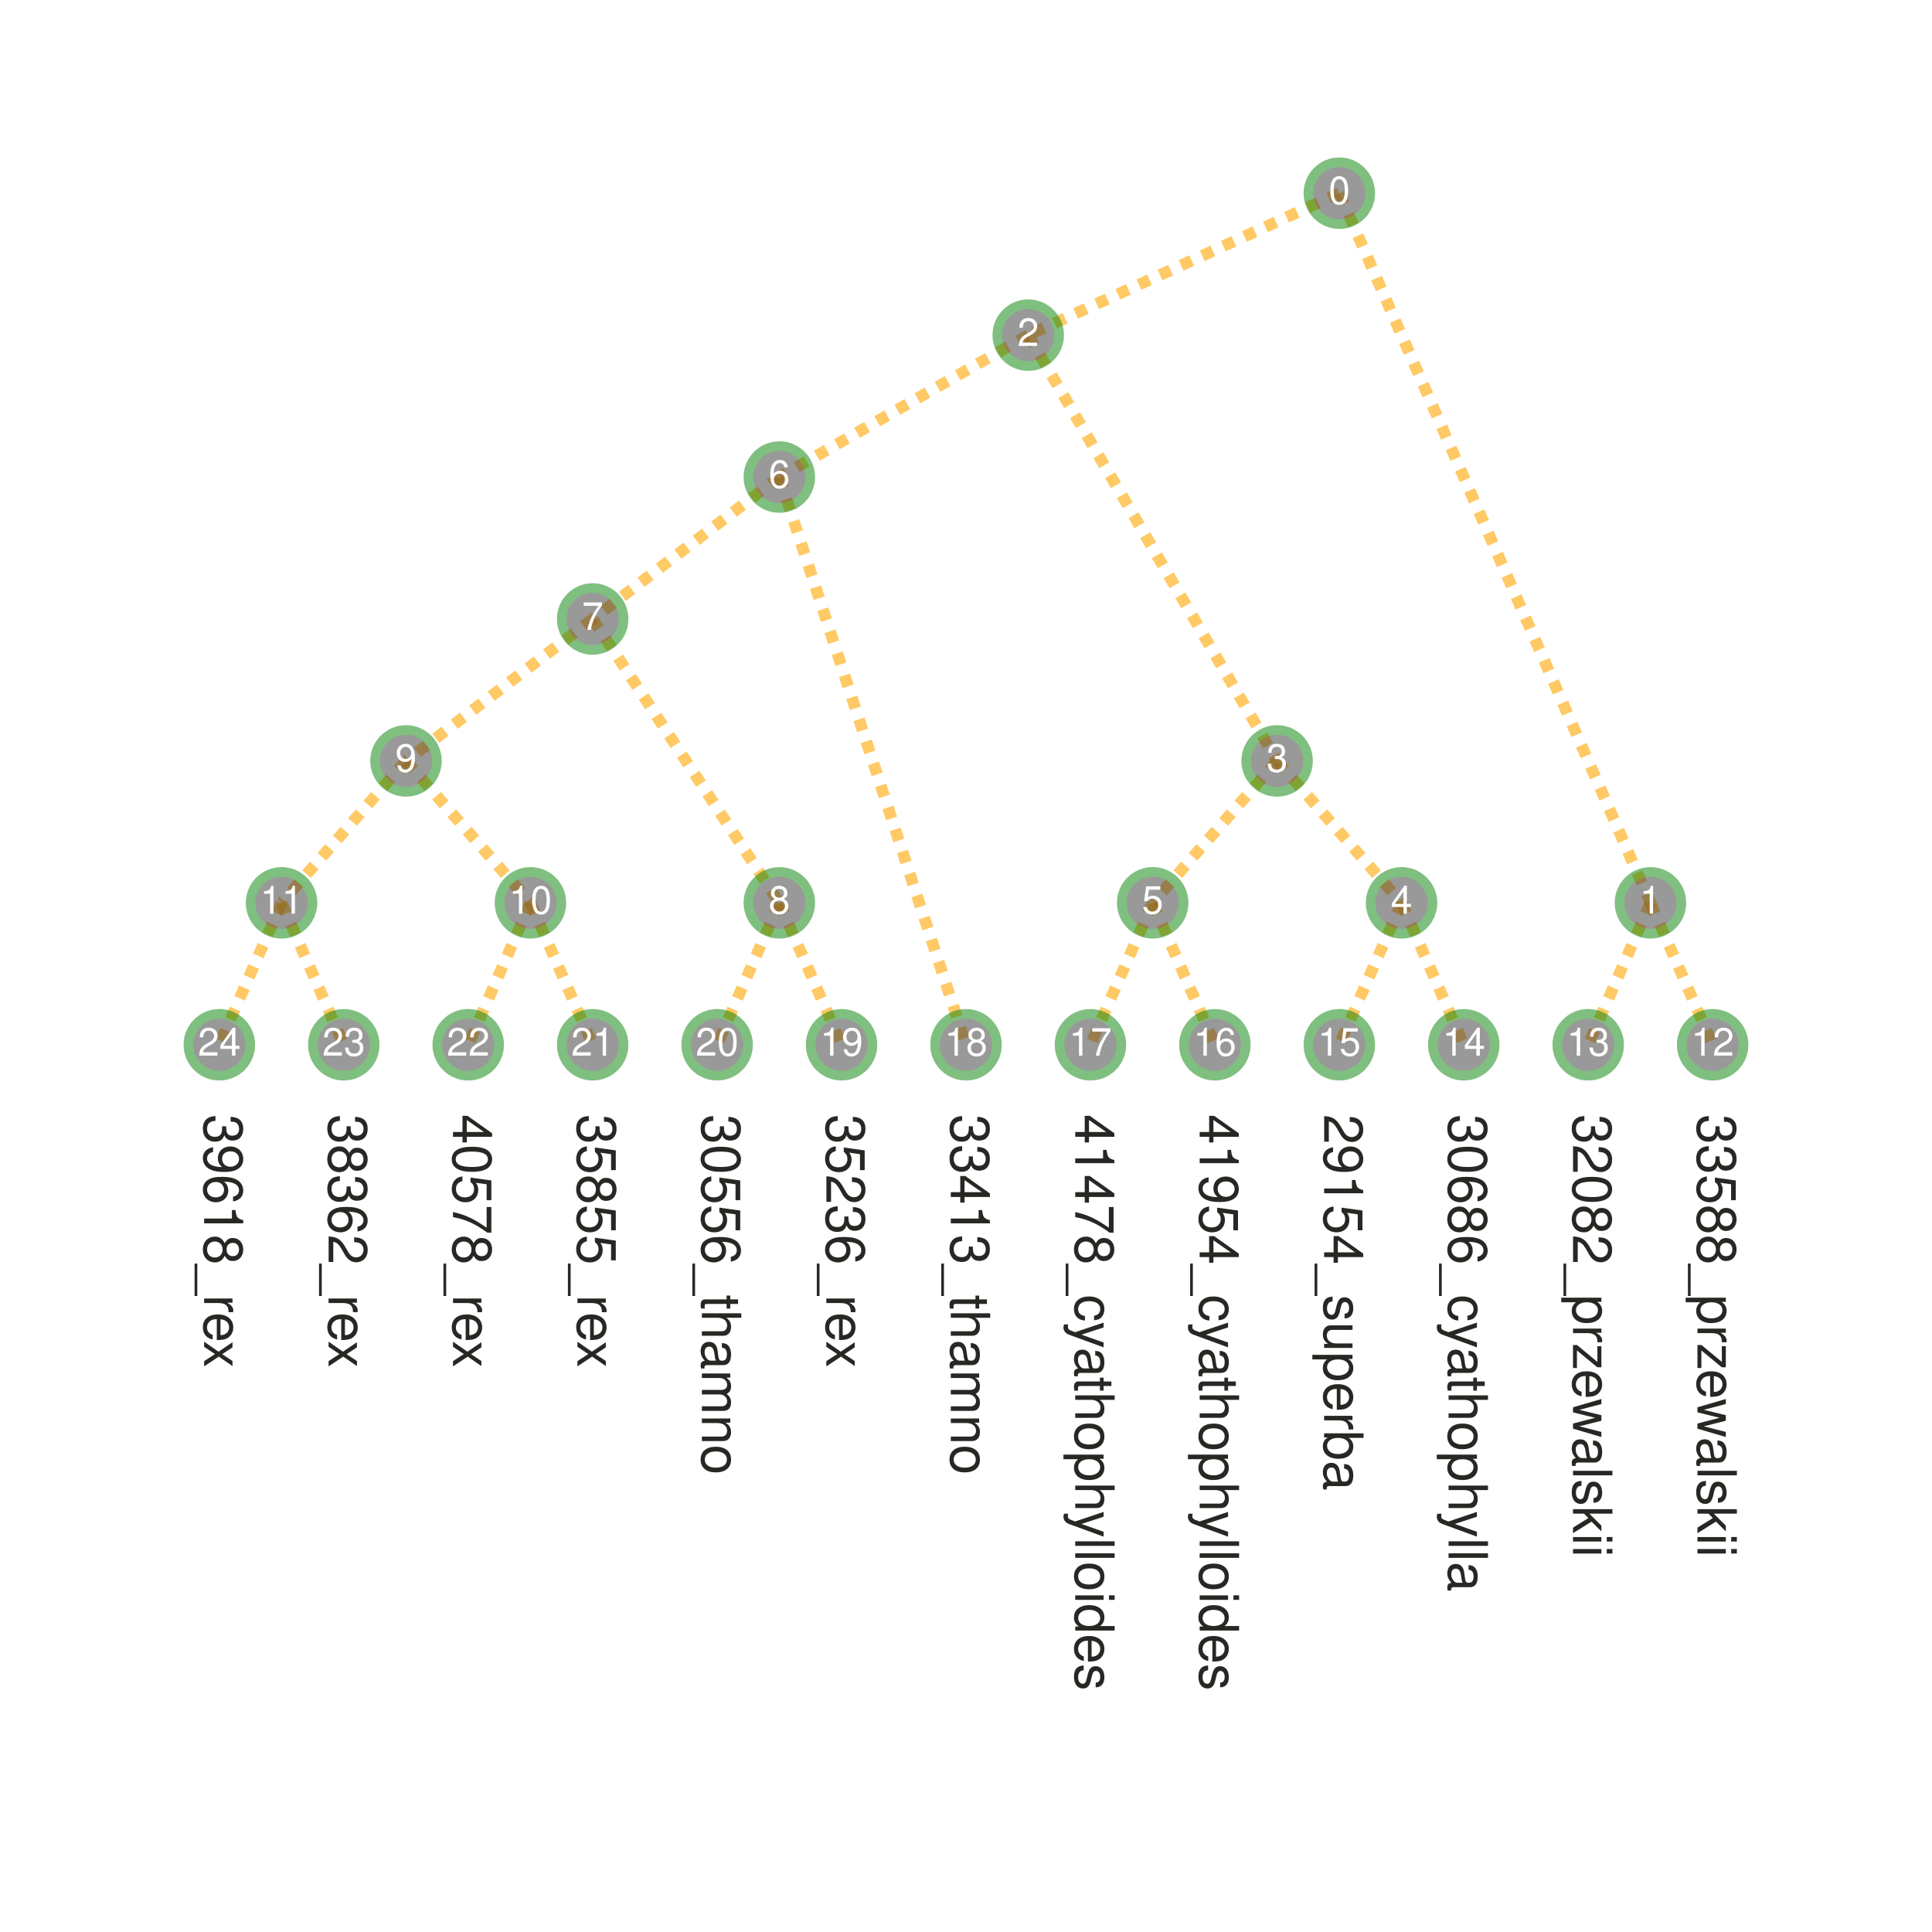
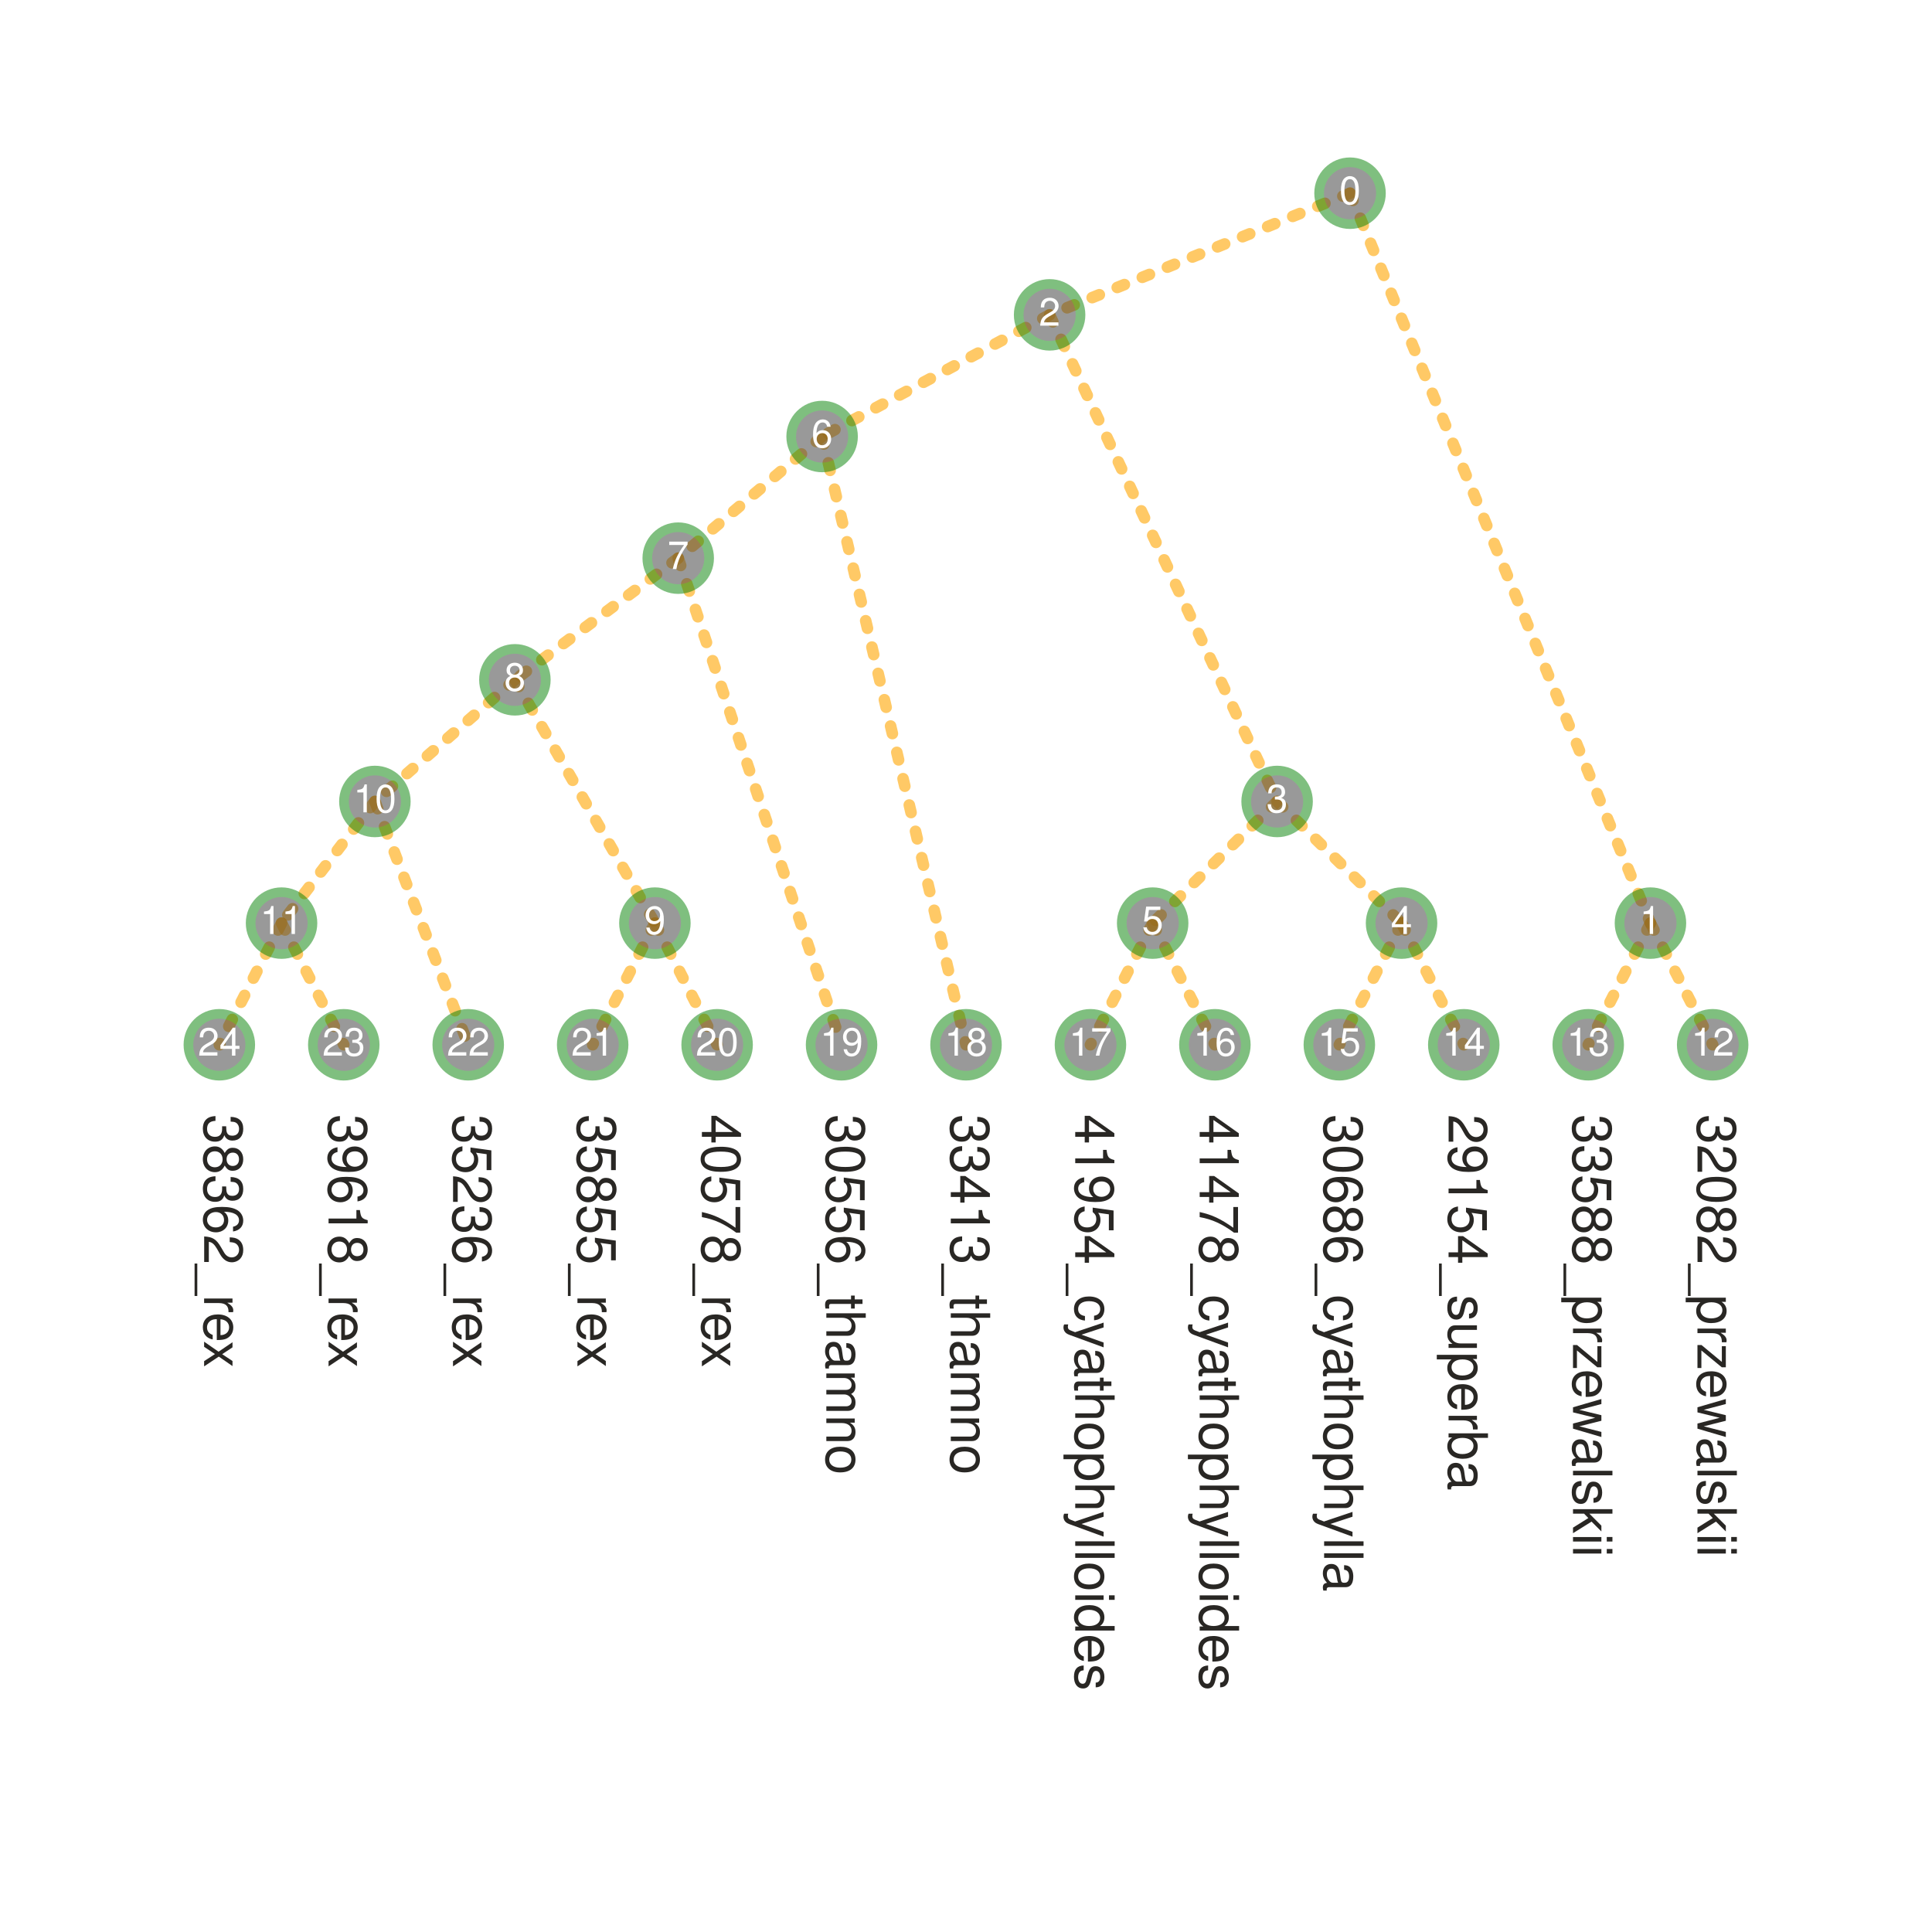
- <svg xmlns="http://www.w3.org/2000/svg" class="toyplot-canvas-Canvas" height="500.0px" id="tda6a024bb06247b5b6b269a3a94b90dc" preserveAspectRatio="xMidYMid meet" style="background-color:transparent;fill:rgb(16.1%,15.3%,14.1%);fill-opacity:1.0;font-family:Helvetica;font-size:12px;opacity:1.0;stroke:rgb(16.1%,15.3%,14.1%);stroke-opacity:1.0;stroke-width:1.0" viewBox="0 0 500.0 500.0" width="500.0px">
-   <g class="toyplot-coordinates-Cartesian" id="t9727f0e5ef9149069e61d47101b360a4">
-     <clipPath id="te9cd9ebce43e4e86978fad9f0b60437b">
+ <svg xmlns="http://www.w3.org/2000/svg" class="toyplot-canvas-Canvas" height="500.0px" id="t69ea7e40688e4aef8a3312cc5d7ca5ea" preserveAspectRatio="xMidYMid meet" style="background-color:transparent;fill:rgb(16.1%,15.3%,14.1%);fill-opacity:1.0;font-family:Helvetica;font-size:12px;opacity:1.0;stroke:rgb(16.1%,15.3%,14.1%);stroke-opacity:1.0;stroke-width:1.0" viewBox="0 0 500.0 500.0" width="500.0px">
+   <g class="toyplot-coordinates-Cartesian" id="t02a2f1754ccc4f879adfcff1808a72ec">
+     <clipPath id="td286cff0133542c1aab397226305a258">
      <rect height="420.0" width="420.0" x="40.0" y="40.0" />
    </clipPath>
-     <g clip-path="url(#te9cd9ebce43e4e86978fad9f0b60437b)">
-       <g class="toyplot-mark-Graph" id="tb538f015c7834d418c665e634c115823">
+     <g clip-path="url(#td286cff0133542c1aab397226305a258)">
+       <g class="toyplot-mark-Graph" id="tbb1442c955444196a57e948957771d8b">
        <g class="toyplot-Edges">
-           <path d="M 427.134 233.655 L 443.237 270.386" style="fill:none;stroke:rgb(100%,64.7%,0%);stroke-dasharray:3,3;stroke-opacity:0.6;stroke-width:3" />
-           <path d="M 427.134 233.655 L 411.031 270.386" style="fill:none;stroke:rgb(100%,64.7%,0%);stroke-dasharray:3,3;stroke-opacity:0.6;stroke-width:3" />
-           <path d="M 346.618 50.0 L 427.134 233.655" style="fill:none;stroke:rgb(100%,64.7%,0%);stroke-dasharray:3,3;stroke-opacity:0.6;stroke-width:3" />
-           <path d="M 362.721 233.655 L 378.824 270.386" style="fill:none;stroke:rgb(100%,64.7%,0%);stroke-dasharray:3,3;stroke-opacity:0.6;stroke-width:3" />
-           <path d="M 362.721 233.655 L 346.618 270.386" style="fill:none;stroke:rgb(100%,64.7%,0%);stroke-dasharray:3,3;stroke-opacity:0.6;stroke-width:3" />
-           <path d="M 330.515 196.924 L 362.721 233.655" style="fill:none;stroke:rgb(100%,64.7%,0%);stroke-dasharray:3,3;stroke-opacity:0.6;stroke-width:3" />
-           <path d="M 298.309 233.655 L 314.412 270.386" style="fill:none;stroke:rgb(100%,64.7%,0%);stroke-dasharray:3,3;stroke-opacity:0.6;stroke-width:3" />
-           <path d="M 298.309 233.655 L 282.206 270.386" style="fill:none;stroke:rgb(100%,64.7%,0%);stroke-dasharray:3,3;stroke-opacity:0.6;stroke-width:3" />
-           <path d="M 330.515 196.924 L 298.309 233.655" style="fill:none;stroke:rgb(100%,64.7%,0%);stroke-dasharray:3,3;stroke-opacity:0.6;stroke-width:3" />
-           <path d="M 266.103 86.731 L 330.515 196.924" style="fill:none;stroke:rgb(100%,64.7%,0%);stroke-dasharray:3,3;stroke-opacity:0.6;stroke-width:3" />
-           <path d="M 201.691 123.462 L 250.0 270.386" style="fill:none;stroke:rgb(100%,64.7%,0%);stroke-dasharray:3,3;stroke-opacity:0.6;stroke-width:3" />
-           <path d="M 201.691 233.655 L 217.794 270.386" style="fill:none;stroke:rgb(100%,64.7%,0%);stroke-dasharray:3,3;stroke-opacity:0.6;stroke-width:3" />
-           <path d="M 201.691 233.655 L 185.588 270.386" style="fill:none;stroke:rgb(100%,64.7%,0%);stroke-dasharray:3,3;stroke-opacity:0.6;stroke-width:3" />
-           <path d="M 153.382 160.193 L 201.691 233.655" style="fill:none;stroke:rgb(100%,64.7%,0%);stroke-dasharray:3,3;stroke-opacity:0.6;stroke-width:3" />
-           <path d="M 137.279 233.655 L 153.382 270.386" style="fill:none;stroke:rgb(100%,64.7%,0%);stroke-dasharray:3,3;stroke-opacity:0.6;stroke-width:3" />
-           <path d="M 137.279 233.655 L 121.176 270.386" style="fill:none;stroke:rgb(100%,64.7%,0%);stroke-dasharray:3,3;stroke-opacity:0.6;stroke-width:3" />
-           <path d="M 105.072 196.924 L 137.279 233.655" style="fill:none;stroke:rgb(100%,64.7%,0%);stroke-dasharray:3,3;stroke-opacity:0.6;stroke-width:3" />
-           <path d="M 72.866 233.655 L 88.969 270.386" style="fill:none;stroke:rgb(100%,64.7%,0%);stroke-dasharray:3,3;stroke-opacity:0.6;stroke-width:3" />
-           <path d="M 72.866 233.655 L 56.763 270.386" style="fill:none;stroke:rgb(100%,64.7%,0%);stroke-dasharray:3,3;stroke-opacity:0.6;stroke-width:3" />
-           <path d="M 105.072 196.924 L 72.866 233.655" style="fill:none;stroke:rgb(100%,64.7%,0%);stroke-dasharray:3,3;stroke-opacity:0.6;stroke-width:3" />
-           <path d="M 153.382 160.193 L 105.072 196.924" style="fill:none;stroke:rgb(100%,64.7%,0%);stroke-dasharray:3,3;stroke-opacity:0.6;stroke-width:3" />
-           <path d="M 201.691 123.462 L 153.382 160.193" style="fill:none;stroke:rgb(100%,64.7%,0%);stroke-dasharray:3,3;stroke-opacity:0.6;stroke-width:3" />
-           <path d="M 266.103 86.731 L 201.691 123.462" style="fill:none;stroke:rgb(100%,64.7%,0%);stroke-dasharray:3,3;stroke-opacity:0.6;stroke-width:3" />
-           <path d="M 346.618 50.0 L 266.103 86.731" style="fill:none;stroke:rgb(100%,64.7%,0%);stroke-dasharray:3,3;stroke-opacity:0.6;stroke-width:3" />
+           <path d="M 427.134 238.902 L 443.237 270.386" style="fill:none;stroke:rgb(100%,64.7%,0%);stroke-dasharray:2,5;stroke-linecap:round;stroke-opacity:0.6;stroke-width:3" />
+           <path d="M 427.134 238.902 L 411.031 270.386" style="fill:none;stroke:rgb(100%,64.7%,0%);stroke-dasharray:2,5;stroke-linecap:round;stroke-opacity:0.6;stroke-width:3" />
+           <path d="M 349.386 50.0 L 427.134 238.902" style="fill:none;stroke:rgb(100%,64.7%,0%);stroke-dasharray:2,5;stroke-linecap:round;stroke-opacity:0.6;stroke-width:3" />
+           <path d="M 362.721 238.902 L 378.824 270.386" style="fill:none;stroke:rgb(100%,64.7%,0%);stroke-dasharray:2,5;stroke-linecap:round;stroke-opacity:0.6;stroke-width:3" />
+           <path d="M 362.721 238.902 L 346.618 270.386" style="fill:none;stroke:rgb(100%,64.7%,0%);stroke-dasharray:2,5;stroke-linecap:round;stroke-opacity:0.6;stroke-width:3" />
+           <path d="M 330.515 207.418 L 362.721 238.902" style="fill:none;stroke:rgb(100%,64.7%,0%);stroke-dasharray:2,5;stroke-linecap:round;stroke-opacity:0.6;stroke-width:3" />
+           <path d="M 298.309 238.902 L 314.412 270.386" style="fill:none;stroke:rgb(100%,64.7%,0%);stroke-dasharray:2,5;stroke-linecap:round;stroke-opacity:0.6;stroke-width:3" />
+           <path d="M 298.309 238.902 L 282.206 270.386" style="fill:none;stroke:rgb(100%,64.7%,0%);stroke-dasharray:2,5;stroke-linecap:round;stroke-opacity:0.6;stroke-width:3" />
+           <path d="M 330.515 207.418 L 298.309 238.902" style="fill:none;stroke:rgb(100%,64.7%,0%);stroke-dasharray:2,5;stroke-linecap:round;stroke-opacity:0.6;stroke-width:3" />
+           <path d="M 271.638 81.484 L 330.515 207.418" style="fill:none;stroke:rgb(100%,64.7%,0%);stroke-dasharray:2,5;stroke-linecap:round;stroke-opacity:0.6;stroke-width:3" />
+           <path d="M 212.762 112.967 L 250.0 270.386" style="fill:none;stroke:rgb(100%,64.7%,0%);stroke-dasharray:2,5;stroke-linecap:round;stroke-opacity:0.6;stroke-width:3" />
+           <path d="M 175.523 144.451 L 217.794 270.386" style="fill:none;stroke:rgb(100%,64.7%,0%);stroke-dasharray:2,5;stroke-linecap:round;stroke-opacity:0.6;stroke-width:3" />
+           <path d="M 169.485 238.902 L 185.588 270.386" style="fill:none;stroke:rgb(100%,64.7%,0%);stroke-dasharray:2,5;stroke-linecap:round;stroke-opacity:0.6;stroke-width:3" />
+           <path d="M 169.485 238.902 L 153.382 270.386" style="fill:none;stroke:rgb(100%,64.7%,0%);stroke-dasharray:2,5;stroke-linecap:round;stroke-opacity:0.6;stroke-width:3" />
+           <path d="M 133.253 175.935 L 169.485 238.902" style="fill:none;stroke:rgb(100%,64.7%,0%);stroke-dasharray:2,5;stroke-linecap:round;stroke-opacity:0.6;stroke-width:3" />
+           <path d="M 97.021 207.418 L 121.176 270.386" style="fill:none;stroke:rgb(100%,64.7%,0%);stroke-dasharray:2,5;stroke-linecap:round;stroke-opacity:0.6;stroke-width:3" />
+           <path d="M 72.866 238.902 L 88.969 270.386" style="fill:none;stroke:rgb(100%,64.7%,0%);stroke-dasharray:2,5;stroke-linecap:round;stroke-opacity:0.6;stroke-width:3" />
+           <path d="M 72.866 238.902 L 56.763 270.386" style="fill:none;stroke:rgb(100%,64.7%,0%);stroke-dasharray:2,5;stroke-linecap:round;stroke-opacity:0.6;stroke-width:3" />
+           <path d="M 97.021 207.418 L 72.866 238.902" style="fill:none;stroke:rgb(100%,64.7%,0%);stroke-dasharray:2,5;stroke-linecap:round;stroke-opacity:0.6;stroke-width:3" />
+           <path d="M 133.253 175.935 L 97.021 207.418" style="fill:none;stroke:rgb(100%,64.7%,0%);stroke-dasharray:2,5;stroke-linecap:round;stroke-opacity:0.6;stroke-width:3" />
+           <path d="M 175.523 144.451 L 133.253 175.935" style="fill:none;stroke:rgb(100%,64.7%,0%);stroke-dasharray:2,5;stroke-linecap:round;stroke-opacity:0.6;stroke-width:3" />
+           <path d="M 212.762 112.967 L 175.523 144.451" style="fill:none;stroke:rgb(100%,64.7%,0%);stroke-dasharray:2,5;stroke-linecap:round;stroke-opacity:0.6;stroke-width:3" />
+           <path d="M 271.638 81.484 L 212.762 112.967" style="fill:none;stroke:rgb(100%,64.7%,0%);stroke-dasharray:2,5;stroke-linecap:round;stroke-opacity:0.6;stroke-width:3" />
+           <path d="M 349.386 50.0 L 271.638 81.484" style="fill:none;stroke:rgb(100%,64.7%,0%);stroke-dasharray:2,5;stroke-linecap:round;stroke-opacity:0.6;stroke-width:3" />
        </g>
        <g class="toyplot-Vertices">
          <g class="toyplot-Datum" style="fill:rgb(20%,20%,20%);fill-opacity:1.0;opacity:0.5;stroke:rgb(0%,50.2%,0%);stroke-opacity:1.0;stroke-width:2.5">
-             <circle cx="346.618" cy="50.0" r="8.0" />
-           </g>
-           <g class="toyplot-Datum" style="fill:rgb(20%,20%,20%);fill-opacity:1.0;opacity:0.5;stroke:rgb(0%,50.2%,0%);stroke-opacity:1.0;stroke-width:2.5">
-             <circle cx="427.134" cy="233.655" r="8.0" />
-           </g>
-           <g class="toyplot-Datum" style="fill:rgb(20%,20%,20%);fill-opacity:1.0;opacity:0.5;stroke:rgb(0%,50.2%,0%);stroke-opacity:1.0;stroke-width:2.5">
-             <circle cx="266.103" cy="86.731" r="8.0" />
-           </g>
-           <g class="toyplot-Datum" style="fill:rgb(20%,20%,20%);fill-opacity:1.0;opacity:0.5;stroke:rgb(0%,50.2%,0%);stroke-opacity:1.0;stroke-width:2.5">
-             <circle cx="330.515" cy="196.924" r="8.0" />
-           </g>
-           <g class="toyplot-Datum" style="fill:rgb(20%,20%,20%);fill-opacity:1.0;opacity:0.5;stroke:rgb(0%,50.2%,0%);stroke-opacity:1.0;stroke-width:2.5">
-             <circle cx="362.721" cy="233.655" r="8.0" />
-           </g>
-           <g class="toyplot-Datum" style="fill:rgb(20%,20%,20%);fill-opacity:1.0;opacity:0.5;stroke:rgb(0%,50.2%,0%);stroke-opacity:1.0;stroke-width:2.5">
-             <circle cx="298.309" cy="233.655" r="8.0" />
-           </g>
-           <g class="toyplot-Datum" style="fill:rgb(20%,20%,20%);fill-opacity:1.0;opacity:0.5;stroke:rgb(0%,50.2%,0%);stroke-opacity:1.0;stroke-width:2.5">
-             <circle cx="201.691" cy="123.462" r="8.0" />
-           </g>
-           <g class="toyplot-Datum" style="fill:rgb(20%,20%,20%);fill-opacity:1.0;opacity:0.5;stroke:rgb(0%,50.2%,0%);stroke-opacity:1.0;stroke-width:2.5">
-             <circle cx="153.382" cy="160.193" r="8.0" />
-           </g>
-           <g class="toyplot-Datum" style="fill:rgb(20%,20%,20%);fill-opacity:1.0;opacity:0.5;stroke:rgb(0%,50.2%,0%);stroke-opacity:1.0;stroke-width:2.5">
-             <circle cx="201.691" cy="233.655" r="8.0" />
-           </g>
-           <g class="toyplot-Datum" style="fill:rgb(20%,20%,20%);fill-opacity:1.0;opacity:0.5;stroke:rgb(0%,50.2%,0%);stroke-opacity:1.0;stroke-width:2.5">
-             <circle cx="105.072" cy="196.924" r="8.0" />
-           </g>
-           <g class="toyplot-Datum" style="fill:rgb(20%,20%,20%);fill-opacity:1.0;opacity:0.5;stroke:rgb(0%,50.2%,0%);stroke-opacity:1.0;stroke-width:2.5">
-             <circle cx="137.279" cy="233.655" r="8.0" />
-           </g>
-           <g class="toyplot-Datum" style="fill:rgb(20%,20%,20%);fill-opacity:1.0;opacity:0.5;stroke:rgb(0%,50.2%,0%);stroke-opacity:1.0;stroke-width:2.5">
-             <circle cx="72.866" cy="233.655" r="8.0" />
+             <circle cx="349.386" cy="50.0" r="8.0" />
+           </g>
+           <g class="toyplot-Datum" style="fill:rgb(20%,20%,20%);fill-opacity:1.0;opacity:0.5;stroke:rgb(0%,50.2%,0%);stroke-opacity:1.0;stroke-width:2.5">
+             <circle cx="427.134" cy="238.902" r="8.0" />
+           </g>
+           <g class="toyplot-Datum" style="fill:rgb(20%,20%,20%);fill-opacity:1.0;opacity:0.5;stroke:rgb(0%,50.2%,0%);stroke-opacity:1.0;stroke-width:2.5">
+             <circle cx="271.638" cy="81.484" r="8.0" />
+           </g>
+           <g class="toyplot-Datum" style="fill:rgb(20%,20%,20%);fill-opacity:1.0;opacity:0.5;stroke:rgb(0%,50.2%,0%);stroke-opacity:1.0;stroke-width:2.5">
+             <circle cx="330.515" cy="207.418" r="8.0" />
+           </g>
+           <g class="toyplot-Datum" style="fill:rgb(20%,20%,20%);fill-opacity:1.0;opacity:0.5;stroke:rgb(0%,50.2%,0%);stroke-opacity:1.0;stroke-width:2.5">
+             <circle cx="362.721" cy="238.902" r="8.0" />
+           </g>
+           <g class="toyplot-Datum" style="fill:rgb(20%,20%,20%);fill-opacity:1.0;opacity:0.5;stroke:rgb(0%,50.2%,0%);stroke-opacity:1.0;stroke-width:2.5">
+             <circle cx="298.309" cy="238.902" r="8.0" />
+           </g>
+           <g class="toyplot-Datum" style="fill:rgb(20%,20%,20%);fill-opacity:1.0;opacity:0.5;stroke:rgb(0%,50.2%,0%);stroke-opacity:1.0;stroke-width:2.5">
+             <circle cx="212.762" cy="112.967" r="8.0" />
+           </g>
+           <g class="toyplot-Datum" style="fill:rgb(20%,20%,20%);fill-opacity:1.0;opacity:0.5;stroke:rgb(0%,50.2%,0%);stroke-opacity:1.0;stroke-width:2.5">
+             <circle cx="175.523" cy="144.451" r="8.0" />
+           </g>
+           <g class="toyplot-Datum" style="fill:rgb(20%,20%,20%);fill-opacity:1.0;opacity:0.5;stroke:rgb(0%,50.2%,0%);stroke-opacity:1.0;stroke-width:2.5">
+             <circle cx="133.253" cy="175.935" r="8.0" />
+           </g>
+           <g class="toyplot-Datum" style="fill:rgb(20%,20%,20%);fill-opacity:1.0;opacity:0.5;stroke:rgb(0%,50.2%,0%);stroke-opacity:1.0;stroke-width:2.5">
+             <circle cx="169.485" cy="238.902" r="8.0" />
+           </g>
+           <g class="toyplot-Datum" style="fill:rgb(20%,20%,20%);fill-opacity:1.0;opacity:0.5;stroke:rgb(0%,50.2%,0%);stroke-opacity:1.0;stroke-width:2.5">
+             <circle cx="97.021" cy="207.418" r="8.0" />
+           </g>
+           <g class="toyplot-Datum" style="fill:rgb(20%,20%,20%);fill-opacity:1.0;opacity:0.5;stroke:rgb(0%,50.2%,0%);stroke-opacity:1.0;stroke-width:2.5">
+             <circle cx="72.866" cy="238.902" r="8.0" />
          </g>
          <g class="toyplot-Datum" style="fill:rgb(20%,20%,20%);fill-opacity:1.0;opacity:0.5;stroke:rgb(0%,50.2%,0%);stroke-opacity:1.0;stroke-width:2.5">
            <circle cx="443.237" cy="270.386" r="8.0" />
          </g>
          <g class="toyplot-Datum" style="fill:rgb(20%,20%,20%);fill-opacity:1.0;opacity:0.5;stroke:rgb(0%,50.2%,0%);stroke-opacity:1.0;stroke-width:2.5">
            <circle cx="411.031" cy="270.386" r="8.0" />
          </g>
          <g class="toyplot-Datum" style="fill:rgb(20%,20%,20%);fill-opacity:1.0;opacity:0.5;stroke:rgb(0%,50.2%,0%);stroke-opacity:1.0;stroke-width:2.5">
            <circle cx="378.824" cy="270.386" r="8.0" />
          </g>
          <g class="toyplot-Datum" style="fill:rgb(20%,20%,20%);fill-opacity:1.0;opacity:0.5;stroke:rgb(0%,50.2%,0%);stroke-opacity:1.0;stroke-width:2.5">
            <circle cx="346.618" cy="270.386" r="8.0" />
          </g>
          <g class="toyplot-Datum" style="fill:rgb(20%,20%,20%);fill-opacity:1.0;opacity:0.5;stroke:rgb(0%,50.2%,0%);stroke-opacity:1.0;stroke-width:2.5">
            <circle cx="314.412" cy="270.386" r="8.0" />
          </g>
          <g class="toyplot-Datum" style="fill:rgb(20%,20%,20%);fill-opacity:1.0;opacity:0.5;stroke:rgb(0%,50.2%,0%);stroke-opacity:1.0;stroke-width:2.5">
            <circle cx="282.206" cy="270.386" r="8.0" />
          </g>
          <g class="toyplot-Datum" style="fill:rgb(20%,20%,20%);fill-opacity:1.0;opacity:0.5;stroke:rgb(0%,50.2%,0%);stroke-opacity:1.0;stroke-width:2.5">
            <circle cx="250" cy="270.386" r="8.0" />
          </g>
          <g class="toyplot-Datum" style="fill:rgb(20%,20%,20%);fill-opacity:1.0;opacity:0.5;stroke:rgb(0%,50.2%,0%);stroke-opacity:1.0;stroke-width:2.5">
            <circle cx="217.794" cy="270.386" r="8.0" />
          </g>
          <g class="toyplot-Datum" style="fill:rgb(20%,20%,20%);fill-opacity:1.0;opacity:0.5;stroke:rgb(0%,50.2%,0%);stroke-opacity:1.0;stroke-width:2.5">
            <circle cx="185.588" cy="270.386" r="8.0" />
          </g>
          <g class="toyplot-Datum" style="fill:rgb(20%,20%,20%);fill-opacity:1.0;opacity:0.5;stroke:rgb(0%,50.2%,0%);stroke-opacity:1.0;stroke-width:2.5">
            <circle cx="153.382" cy="270.386" r="8.0" />
          </g>
          <g class="toyplot-Datum" style="fill:rgb(20%,20%,20%);fill-opacity:1.0;opacity:0.5;stroke:rgb(0%,50.2%,0%);stroke-opacity:1.0;stroke-width:2.5">
            <circle cx="121.176" cy="270.386" r="8.0" />
          </g>
          <g class="toyplot-Datum" style="fill:rgb(20%,20%,20%);fill-opacity:1.0;opacity:0.5;stroke:rgb(0%,50.2%,0%);stroke-opacity:1.0;stroke-width:2.5">
            <circle cx="88.969" cy="270.386" r="8.0" />
          </g>
          <g class="toyplot-Datum" style="fill:rgb(20%,20%,20%);fill-opacity:1.0;opacity:0.5;stroke:rgb(0%,50.2%,0%);stroke-opacity:1.0;stroke-width:2.5">
            <circle cx="56.763" cy="270.386" r="8.0" />
          </g>
        </g>
        <g class="toyplot-Labels">
-           <text class="toyplot-Datum" style="fill:rgb(100%,100%,100%);fill-opacity:1.0;font-weight:normal;stroke:none;text-anchor:middle" transform="translate(346.6184,50.0)translate(0,2.8125)">
+           <text class="toyplot-Datum" style="fill:rgb(100%,100%,100%);fill-opacity:1.0;font-weight:normal;stroke:none;text-anchor:middle" transform="translate(349.3861,50.0)translate(0,2.8125)">
            <tspan style="font-size:10.0px">0</tspan>
          </text>
-           <text class="toyplot-Datum" style="fill:rgb(100%,100%,100%);fill-opacity:1.0;font-weight:normal;stroke:none;text-anchor:middle" transform="translate(427.1337,233.6547)translate(0,2.8125)">
+           <text class="toyplot-Datum" style="fill:rgb(100%,100%,100%);fill-opacity:1.0;font-weight:normal;stroke:none;text-anchor:middle" transform="translate(427.1337,238.902)translate(0,2.8125)">
            <tspan style="font-size:10.0px">1</tspan>
          </text>
-           <text class="toyplot-Datum" style="fill:rgb(100%,100%,100%);fill-opacity:1.0;font-weight:normal;stroke:none;text-anchor:middle" transform="translate(266.1031,86.73095)translate(0,2.8125)">
+           <text class="toyplot-Datum" style="fill:rgb(100%,100%,100%);fill-opacity:1.0;font-weight:normal;stroke:none;text-anchor:middle" transform="translate(271.6385,81.48367)translate(0,2.8125)">
            <tspan style="font-size:10.0px">2</tspan>
          </text>
-           <text class="toyplot-Datum" style="fill:rgb(100%,100%,100%);fill-opacity:1.0;font-weight:normal;stroke:none;text-anchor:middle" transform="translate(330.5153,196.9238)translate(0,2.8125)">
+           <text class="toyplot-Datum" style="fill:rgb(100%,100%,100%);fill-opacity:1.0;font-weight:normal;stroke:none;text-anchor:middle" transform="translate(330.5153,207.4183)translate(0,2.8125)">
            <tspan style="font-size:10.0px">3</tspan>
          </text>
-           <text class="toyplot-Datum" style="fill:rgb(100%,100%,100%);fill-opacity:1.0;font-weight:normal;stroke:none;text-anchor:middle" transform="translate(362.7214,233.6547)translate(0,2.8125)">
+           <text class="toyplot-Datum" style="fill:rgb(100%,100%,100%);fill-opacity:1.0;font-weight:normal;stroke:none;text-anchor:middle" transform="translate(362.7214,238.902)translate(0,2.8125)">
            <tspan style="font-size:10.0px">4</tspan>
          </text>
-           <text class="toyplot-Datum" style="fill:rgb(100%,100%,100%);fill-opacity:1.0;font-weight:normal;stroke:none;text-anchor:middle" transform="translate(298.3092,233.6547)translate(0,2.8125)">
+           <text class="toyplot-Datum" style="fill:rgb(100%,100%,100%);fill-opacity:1.0;font-weight:normal;stroke:none;text-anchor:middle" transform="translate(298.3092,238.902)translate(0,2.8125)">
            <tspan style="font-size:10.0px">5</tspan>
          </text>
-           <text class="toyplot-Datum" style="fill:rgb(100%,100%,100%);fill-opacity:1.0;font-weight:normal;stroke:none;text-anchor:middle" transform="translate(201.6908,123.4619)translate(0,2.8125)">
+           <text class="toyplot-Datum" style="fill:rgb(100%,100%,100%);fill-opacity:1.0;font-weight:normal;stroke:none;text-anchor:middle" transform="translate(212.7617,112.9673)translate(0,2.8125)">
            <tspan style="font-size:10.0px">6</tspan>
          </text>
-           <text class="toyplot-Datum" style="fill:rgb(100%,100%,100%);fill-opacity:1.0;font-weight:normal;stroke:none;text-anchor:middle" transform="translate(153.3816,160.1928)translate(0,2.8125)">
+           <text class="toyplot-Datum" style="fill:rgb(100%,100%,100%);fill-opacity:1.0;font-weight:normal;stroke:none;text-anchor:middle" transform="translate(175.5233,144.451)translate(0,2.8125)">
            <tspan style="font-size:10.0px">7</tspan>
          </text>
-           <text class="toyplot-Datum" style="fill:rgb(100%,100%,100%);fill-opacity:1.0;font-weight:normal;stroke:none;text-anchor:middle" transform="translate(201.6908,233.6547)translate(0,2.8125)">
+           <text class="toyplot-Datum" style="fill:rgb(100%,100%,100%);fill-opacity:1.0;font-weight:normal;stroke:none;text-anchor:middle" transform="translate(133.2528,175.9347)translate(0,2.8125)">
            <tspan style="font-size:10.0px">8</tspan>
          </text>
-           <text class="toyplot-Datum" style="fill:rgb(100%,100%,100%);fill-opacity:1.0;font-weight:normal;stroke:none;text-anchor:middle" transform="translate(105.0725,196.9238)translate(0,2.8125)">
+           <text class="toyplot-Datum" style="fill:rgb(100%,100%,100%);fill-opacity:1.0;font-weight:normal;stroke:none;text-anchor:middle" transform="translate(169.4847,238.902)translate(0,2.8125)">
            <tspan style="font-size:10.0px">9</tspan>
          </text>
-           <text class="toyplot-Datum" style="fill:rgb(100%,100%,100%);fill-opacity:1.0;font-weight:normal;stroke:none;text-anchor:middle" transform="translate(137.2786,233.6547)translate(0,2.8125)">
+           <text class="toyplot-Datum" style="fill:rgb(100%,100%,100%);fill-opacity:1.0;font-weight:normal;stroke:none;text-anchor:middle" transform="translate(97.02093,207.4183)translate(0,2.8125)">
            <tspan style="font-size:10.0px">10</tspan>
          </text>
-           <text class="toyplot-Datum" style="fill:rgb(100%,100%,100%);fill-opacity:1.0;font-weight:normal;stroke:none;text-anchor:middle" transform="translate(72.86634,233.6547)translate(0,2.8125)">
+           <text class="toyplot-Datum" style="fill:rgb(100%,100%,100%);fill-opacity:1.0;font-weight:normal;stroke:none;text-anchor:middle" transform="translate(72.86634,238.902)translate(0,2.8125)">
            <tspan style="font-size:10.0px">11</tspan>
          </text>
          <text class="toyplot-Datum" style="fill:rgb(100%,100%,100%);fill-opacity:1.0;font-weight:normal;stroke:none;text-anchor:middle" transform="translate(443.2367,270.3857)translate(0,2.8125)">
            <tspan style="font-size:10.0px">12</tspan>
          </text>
          <text class="toyplot-Datum" style="fill:rgb(100%,100%,100%);fill-opacity:1.0;font-weight:normal;stroke:none;text-anchor:middle" transform="translate(411.0306,270.3857)translate(0,2.8125)">
            <tspan style="font-size:10.0px">13</tspan>
          </text>
          <text class="toyplot-Datum" style="fill:rgb(100%,100%,100%);fill-opacity:1.0;font-weight:normal;stroke:none;text-anchor:middle" transform="translate(378.8245,270.3857)translate(0,2.8125)">
            <tspan style="font-size:10.0px">14</tspan>
          </text>
          <text class="toyplot-Datum" style="fill:rgb(100%,100%,100%);fill-opacity:1.0;font-weight:normal;stroke:none;text-anchor:middle" transform="translate(346.6184,270.3857)translate(0,2.8125)">
            <tspan style="font-size:10.0px">15</tspan>
          </text>
          <text class="toyplot-Datum" style="fill:rgb(100%,100%,100%);fill-opacity:1.0;font-weight:normal;stroke:none;text-anchor:middle" transform="translate(314.4122,270.3857)translate(0,2.8125)">
            <tspan style="font-size:10.0px">16</tspan>
          </text>
          <text class="toyplot-Datum" style="fill:rgb(100%,100%,100%);fill-opacity:1.0;font-weight:normal;stroke:none;text-anchor:middle" transform="translate(282.2061,270.3857)translate(0,2.8125)">
            <tspan style="font-size:10.0px">17</tspan>
          </text>
          <text class="toyplot-Datum" style="fill:rgb(100%,100%,100%);fill-opacity:1.0;font-weight:normal;stroke:none;text-anchor:middle" transform="translate(250,270.3857)translate(0,2.8125)">
            <tspan style="font-size:10.0px">18</tspan>
          </text>
          <text class="toyplot-Datum" style="fill:rgb(100%,100%,100%);fill-opacity:1.0;font-weight:normal;stroke:none;text-anchor:middle" transform="translate(217.7939,270.3857)translate(0,2.8125)">
            <tspan style="font-size:10.0px">19</tspan>
          </text>
          <text class="toyplot-Datum" style="fill:rgb(100%,100%,100%);fill-opacity:1.0;font-weight:normal;stroke:none;text-anchor:middle" transform="translate(185.5878,270.3857)translate(0,2.8125)">
            <tspan style="font-size:10.0px">20</tspan>
          </text>
          <text class="toyplot-Datum" style="fill:rgb(100%,100%,100%);fill-opacity:1.0;font-weight:normal;stroke:none;text-anchor:middle" transform="translate(153.3816,270.3857)translate(0,2.8125)">
            <tspan style="font-size:10.0px">21</tspan>
          </text>
          <text class="toyplot-Datum" style="fill:rgb(100%,100%,100%);fill-opacity:1.0;font-weight:normal;stroke:none;text-anchor:middle" transform="translate(121.1755,270.3857)translate(0,2.8125)">
            <tspan style="font-size:10.0px">22</tspan>
          </text>
          <text class="toyplot-Datum" style="fill:rgb(100%,100%,100%);fill-opacity:1.0;font-weight:normal;stroke:none;text-anchor:middle" transform="translate(88.9694,270.3857)translate(0,2.8125)">
            <tspan style="font-size:10.0px">23</tspan>
          </text>
          <text class="toyplot-Datum" style="fill:rgb(100%,100%,100%);fill-opacity:1.0;font-weight:normal;stroke:none;text-anchor:middle" transform="translate(56.76329,270.3857)translate(0,2.8125)">
            <tspan style="font-size:10.0px">24</tspan>
          </text>
        </g>
      </g>
-       <g class="toyplot-mark-Text" id="t0fcea86bed6644a18c0f417d192d112c" style="-toyplot-anchor-shift:18px;alignment-baseline:middle;font-size:14px;font-weight:normal;stroke:none;text-anchor:start">
+       <g class="toyplot-mark-Text" id="tfd03cb3528fe45ea9ec7741223ae58b5" style="-toyplot-anchor-shift:18px;alignment-baseline:middle;font-size:14px;font-weight:normal;stroke:none;text-anchor:start">
        <g class="toyplot-Series">
          <text class="toyplot-Datum" style="fill:rgb(16.1%,15.3%,14.1%);fill-opacity:1.0;font-weight:normal;opacity:1.0;stroke:none;text-anchor:start" transform="translate(443.2367,270.3857)rotate(90.0)translate(18.0,3.9375)">
+             <tspan style="font-size:14.0px">32082_przewalskii</tspan>
+           </text>
+           <text class="toyplot-Datum" style="fill:rgb(16.1%,15.3%,14.1%);fill-opacity:1.0;font-weight:normal;opacity:1.0;stroke:none;text-anchor:start" transform="translate(411.0306,270.3857)rotate(90.0)translate(18.0,3.9375)">
            <tspan style="font-size:14.0px">33588_przewalskii</tspan>
          </text>
-           <text class="toyplot-Datum" style="fill:rgb(16.1%,15.3%,14.1%);fill-opacity:1.0;font-weight:normal;opacity:1.0;stroke:none;text-anchor:start" transform="translate(411.0306,270.3857)rotate(90.0)translate(18.0,3.9375)">
-             <tspan style="font-size:14.0px">32082_przewalskii</tspan>
-           </text>
          <text class="toyplot-Datum" style="fill:rgb(16.1%,15.3%,14.1%);fill-opacity:1.0;font-weight:normal;opacity:1.0;stroke:none;text-anchor:start" transform="translate(378.8245,270.3857)rotate(90.0)translate(18.0,3.9375)">
+             <tspan style="font-size:14.0px">29154_superba</tspan>
+           </text>
+           <text class="toyplot-Datum" style="fill:rgb(16.1%,15.3%,14.1%);fill-opacity:1.0;font-weight:normal;opacity:1.0;stroke:none;text-anchor:start" transform="translate(346.6184,270.3857)rotate(90.0)translate(18.0,3.9375)">
            <tspan style="font-size:14.0px">30686_cyathophylla</tspan>
          </text>
-           <text class="toyplot-Datum" style="fill:rgb(16.1%,15.3%,14.1%);fill-opacity:1.0;font-weight:normal;opacity:1.0;stroke:none;text-anchor:start" transform="translate(346.6184,270.3857)rotate(90.0)translate(18.0,3.9375)">
-             <tspan style="font-size:14.0px">29154_superba</tspan>
-           </text>
          <text class="toyplot-Datum" style="fill:rgb(16.1%,15.3%,14.1%);fill-opacity:1.0;font-weight:normal;opacity:1.0;stroke:none;text-anchor:start" transform="translate(314.4122,270.3857)rotate(90.0)translate(18.0,3.9375)">
+             <tspan style="font-size:14.0px">41478_cyathophylloides</tspan>
+           </text>
+           <text class="toyplot-Datum" style="fill:rgb(16.1%,15.3%,14.1%);fill-opacity:1.0;font-weight:normal;opacity:1.0;stroke:none;text-anchor:start" transform="translate(282.2061,270.3857)rotate(90.0)translate(18.0,3.9375)">
            <tspan style="font-size:14.0px">41954_cyathophylloides</tspan>
-           </text>
-           <text class="toyplot-Datum" style="fill:rgb(16.1%,15.3%,14.1%);fill-opacity:1.0;font-weight:normal;opacity:1.0;stroke:none;text-anchor:start" transform="translate(282.2061,270.3857)rotate(90.0)translate(18.0,3.9375)">
-             <tspan style="font-size:14.0px">41478_cyathophylloides</tspan>
          </text>
          <text class="toyplot-Datum" style="fill:rgb(16.1%,15.3%,14.1%);fill-opacity:1.0;font-weight:normal;opacity:1.0;stroke:none;text-anchor:start" transform="translate(250,270.3857)rotate(90.0)translate(18.0,3.9375)">
            <tspan style="font-size:14.0px">33413_thamno</tspan>
          </text>
          <text class="toyplot-Datum" style="fill:rgb(16.1%,15.3%,14.1%);fill-opacity:1.0;font-weight:normal;opacity:1.0;stroke:none;text-anchor:start" transform="translate(217.7939,270.3857)rotate(90.0)translate(18.0,3.9375)">
-             <tspan style="font-size:14.0px">35236_rex</tspan>
+             <tspan style="font-size:14.0px">30556_thamno</tspan>
          </text>
          <text class="toyplot-Datum" style="fill:rgb(16.1%,15.3%,14.1%);fill-opacity:1.0;font-weight:normal;opacity:1.0;stroke:none;text-anchor:start" transform="translate(185.5878,270.3857)rotate(90.0)translate(18.0,3.9375)">
-             <tspan style="font-size:14.0px">30556_thamno</tspan>
+             <tspan style="font-size:14.0px">40578_rex</tspan>
          </text>
          <text class="toyplot-Datum" style="fill:rgb(16.1%,15.3%,14.1%);fill-opacity:1.0;font-weight:normal;opacity:1.0;stroke:none;text-anchor:start" transform="translate(153.3816,270.3857)rotate(90.0)translate(18.0,3.9375)">
            <tspan style="font-size:14.0px">35855_rex</tspan>
          </text>
          <text class="toyplot-Datum" style="fill:rgb(16.1%,15.3%,14.1%);fill-opacity:1.0;font-weight:normal;opacity:1.0;stroke:none;text-anchor:start" transform="translate(121.1755,270.3857)rotate(90.0)translate(18.0,3.9375)">
-             <tspan style="font-size:14.0px">40578_rex</tspan>
+             <tspan style="font-size:14.0px">35236_rex</tspan>
          </text>
          <text class="toyplot-Datum" style="fill:rgb(16.1%,15.3%,14.1%);fill-opacity:1.0;font-weight:normal;opacity:1.0;stroke:none;text-anchor:start" transform="translate(88.9694,270.3857)rotate(90.0)translate(18.0,3.9375)">
+             <tspan style="font-size:14.0px">39618_rex</tspan>
+           </text>
+           <text class="toyplot-Datum" style="fill:rgb(16.1%,15.3%,14.1%);fill-opacity:1.0;font-weight:normal;opacity:1.0;stroke:none;text-anchor:start" transform="translate(56.76329,270.3857)rotate(90.0)translate(18.0,3.9375)">
            <tspan style="font-size:14.0px">38362_rex</tspan>
-           </text>
-           <text class="toyplot-Datum" style="fill:rgb(16.1%,15.3%,14.1%);fill-opacity:1.0;font-weight:normal;opacity:1.0;stroke:none;text-anchor:start" transform="translate(56.76329,270.3857)rotate(90.0)translate(18.0,3.9375)">
-             <tspan style="font-size:14.0px">39618_rex</tspan>
          </text>
        </g>
      </g>
    </g>
  </g>
</svg>
